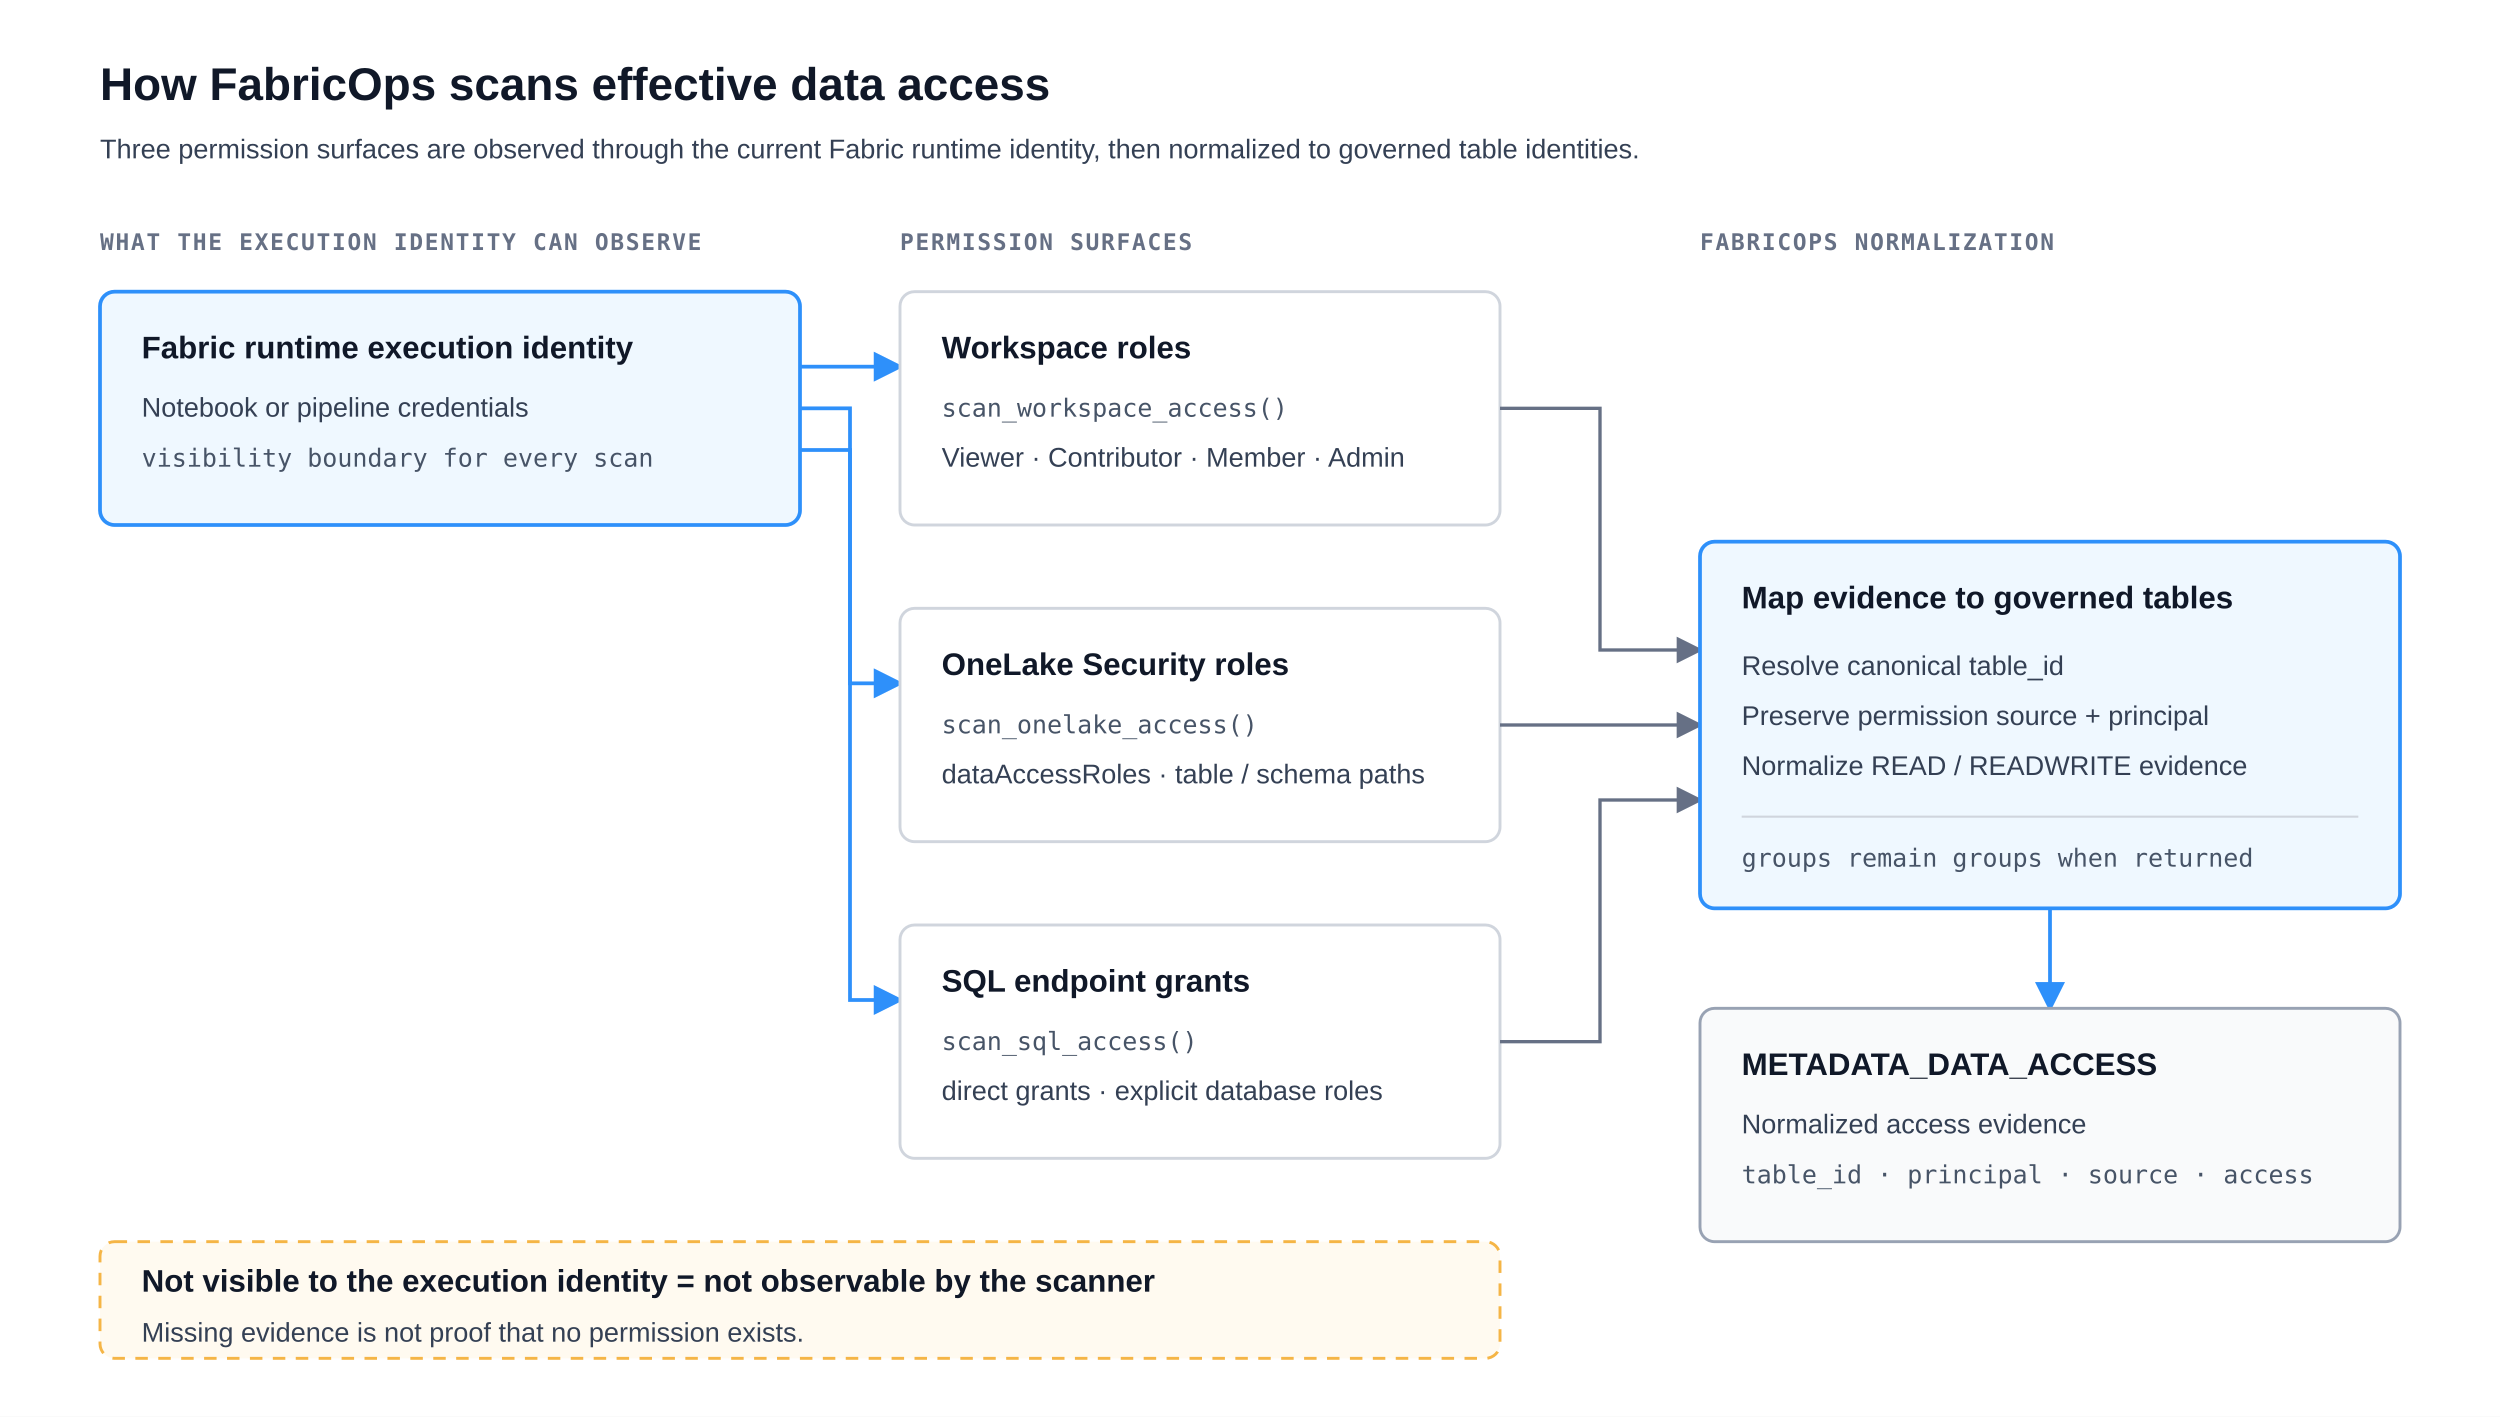
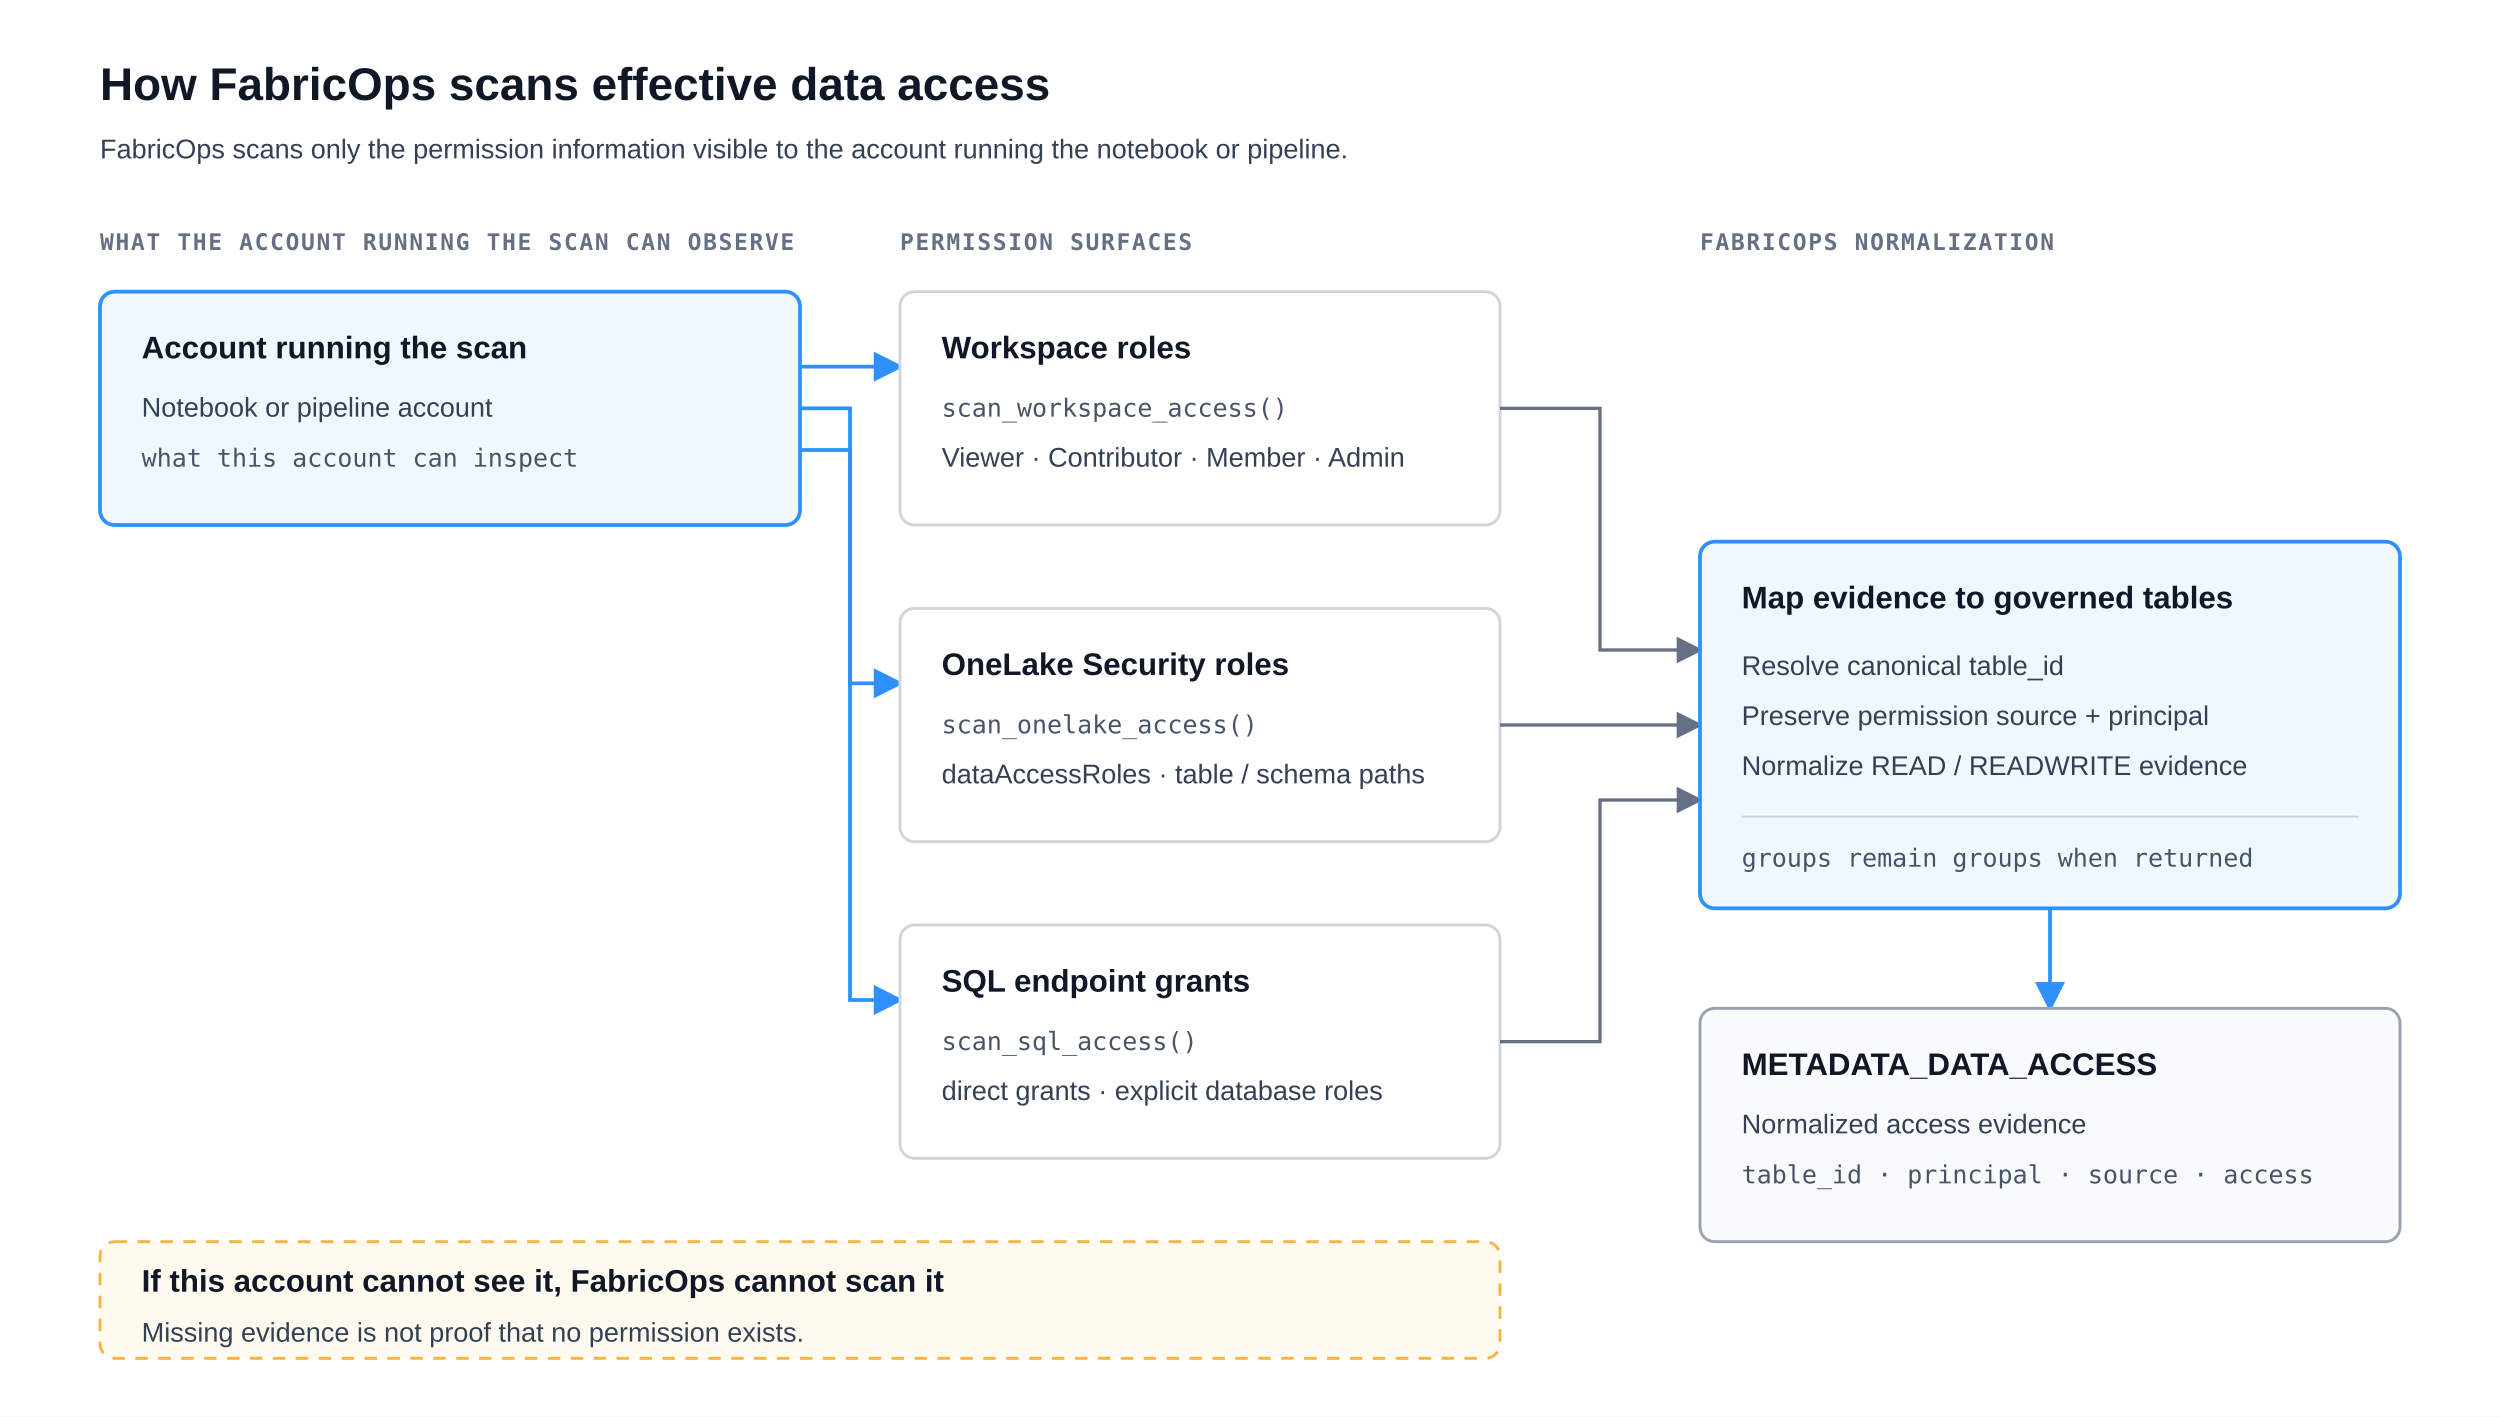
<svg xmlns="http://www.w3.org/2000/svg" viewBox="0 0 1200 680" role="img" aria-labelledby="title desc">
  <defs>
    <marker id="arrow" markerWidth="8" markerHeight="8" refX="7" refY="4" orient="auto">
      <path d="M0,0 L8,4 L0,8 Z" fill="#667085" />
    </marker>
    <marker id="arrow-blue" markerWidth="8" markerHeight="8" refX="7" refY="4" orient="auto">
      <path d="M0,0 L8,4 L0,8 Z" fill="#2e90fa" />
    </marker>
  </defs>
  <rect width="1200" height="680" fill="#ffffff" />
  <style>
.t{font:600 22px Arial,sans-serif;fill:#101828}.h{font:600 15px Arial,sans-serif;fill:#101828}.b{font:13px Arial,sans-serif;fill:#344054}.m{font:12px ui-monospace,SFMono-Regular,Consolas,monospace;fill:#475467}.ey{font:600 11px ui-monospace,SFMono-Regular,Consolas,monospace;fill:#667085;letter-spacing:.8px}.box{fill:#fff;stroke:#d0d5dd;stroke-width:1.4}.focus{fill:#eff8ff;stroke:#2e90fa;stroke-width:1.8}.soft{fill:#f9fafb;stroke:#98a2b3;stroke-width:1.4}.warn{fill:#fffaf0;stroke:#f5b546;stroke-width:1.4;stroke-dasharray:6 5}.line{fill:none;stroke:#667085;stroke-width:1.6;marker-end:url(#arrow)}.blue{fill:none;stroke:#2e90fa;stroke-width:1.8;marker-end:url(#arrow-blue)}.dash{fill:none;stroke:#98a2b3;stroke-width:1.5;stroke-dasharray:6 5}.sep{stroke:#d0d5dd;stroke-width:1}
</style>
  <text x="48" y="48" class="t">How FabricOps scans effective data access</text>
-   <text x="48" y="76" class="b">Three permission surfaces are observed through the current Fabric runtime identity, then normalized to governed table identities.</text>
-   <text x="48" y="120" class="ey">WHAT THE EXECUTION IDENTITY CAN OBSERVE</text>
+   <text x="48" y="76" class="b">FabricOps scans only the permission information visible to the account running the notebook or pipeline.</text>
+   <text x="48" y="120" class="ey">WHAT THE ACCOUNT RUNNING THE SCAN CAN OBSERVE</text>
  <rect x="48" y="140" width="336" height="112" rx="7" class="focus" />
-   <text x="68" y="172" class="h">Fabric runtime execution identity</text>
-   <text x="68" y="200" class="b">Notebook or pipeline credentials</text>
-   <text x="68" y="224" class="m">visibility boundary for every scan</text>
+   <text x="68" y="172" class="h">Account running the scan</text>
+   <text x="68" y="200" class="b">Notebook or pipeline account</text>
+   <text x="68" y="224" class="m">what this account can inspect</text>
  <path d="M384 176 H432" class="blue" />
  <path d="M384 196 H408 V328 H432" class="blue" />
  <path d="M384 216 H408 V480 H432" class="blue" />
  <text x="432" y="120" class="ey">PERMISSION SURFACES</text>
  <rect x="432" y="140" width="288" height="112" rx="7" class="box" />
  <text x="452" y="172" class="h">Workspace roles</text>
  <text x="452" y="200" class="m">scan_workspace_access()</text>
  <text x="452" y="224" class="b">Viewer · Contributor · Member · Admin</text>
  <rect x="432" y="292" width="288" height="112" rx="7" class="box" />
  <text x="452" y="324" class="h">OneLake Security roles</text>
  <text x="452" y="352" class="m">scan_onelake_access()</text>
  <text x="452" y="376" class="b">dataAccessRoles · table / schema paths</text>
  <rect x="432" y="444" width="288" height="112" rx="7" class="box" />
  <text x="452" y="476" class="h">SQL endpoint grants</text>
  <text x="452" y="504" class="m">scan_sql_access()</text>
  <text x="452" y="528" class="b">direct grants · explicit database roles</text>
  <path d="M720 196 H768 V312 H816" class="line" />
  <path d="M720 348 H816" class="line" />
  <path d="M720 500 H768 V384 H816" class="line" />
  <text x="816" y="120" class="ey">FABRICOPS NORMALIZATION</text>
  <rect x="816" y="260" width="336" height="176" rx="7" class="focus" />
  <text x="836" y="292" class="h">Map evidence to governed tables</text>
  <text x="836" y="324" class="b">Resolve canonical table_id</text>
  <text x="836" y="348" class="b">Preserve permission source + principal</text>
  <text x="836" y="372" class="b">Normalize READ / READWRITE evidence</text>
  <line x1="836" y1="392" x2="1132" y2="392" class="sep" />
  <text x="836" y="416" class="m">groups remain groups when returned</text>
  <path d="M984 436 V484" class="blue" />
  <rect x="816" y="484" width="336" height="112" rx="7" class="soft" />
  <text x="836" y="516" class="h">METADATA_DATA_ACCESS</text>
  <text x="836" y="544" class="b">Normalized access evidence</text>
  <text x="836" y="568" class="m">table_id · principal · source · access</text>
  <rect x="48" y="596" width="672" height="56" rx="7" class="warn" />
-   <text x="68" y="620" class="h">Not visible to the execution identity = not observable by the scanner</text>
+   <text x="68" y="620" class="h">If this account cannot see it, FabricOps cannot scan it</text>
  <text x="68" y="644" class="b">Missing evidence is not proof that no permission exists.</text>
</svg>
